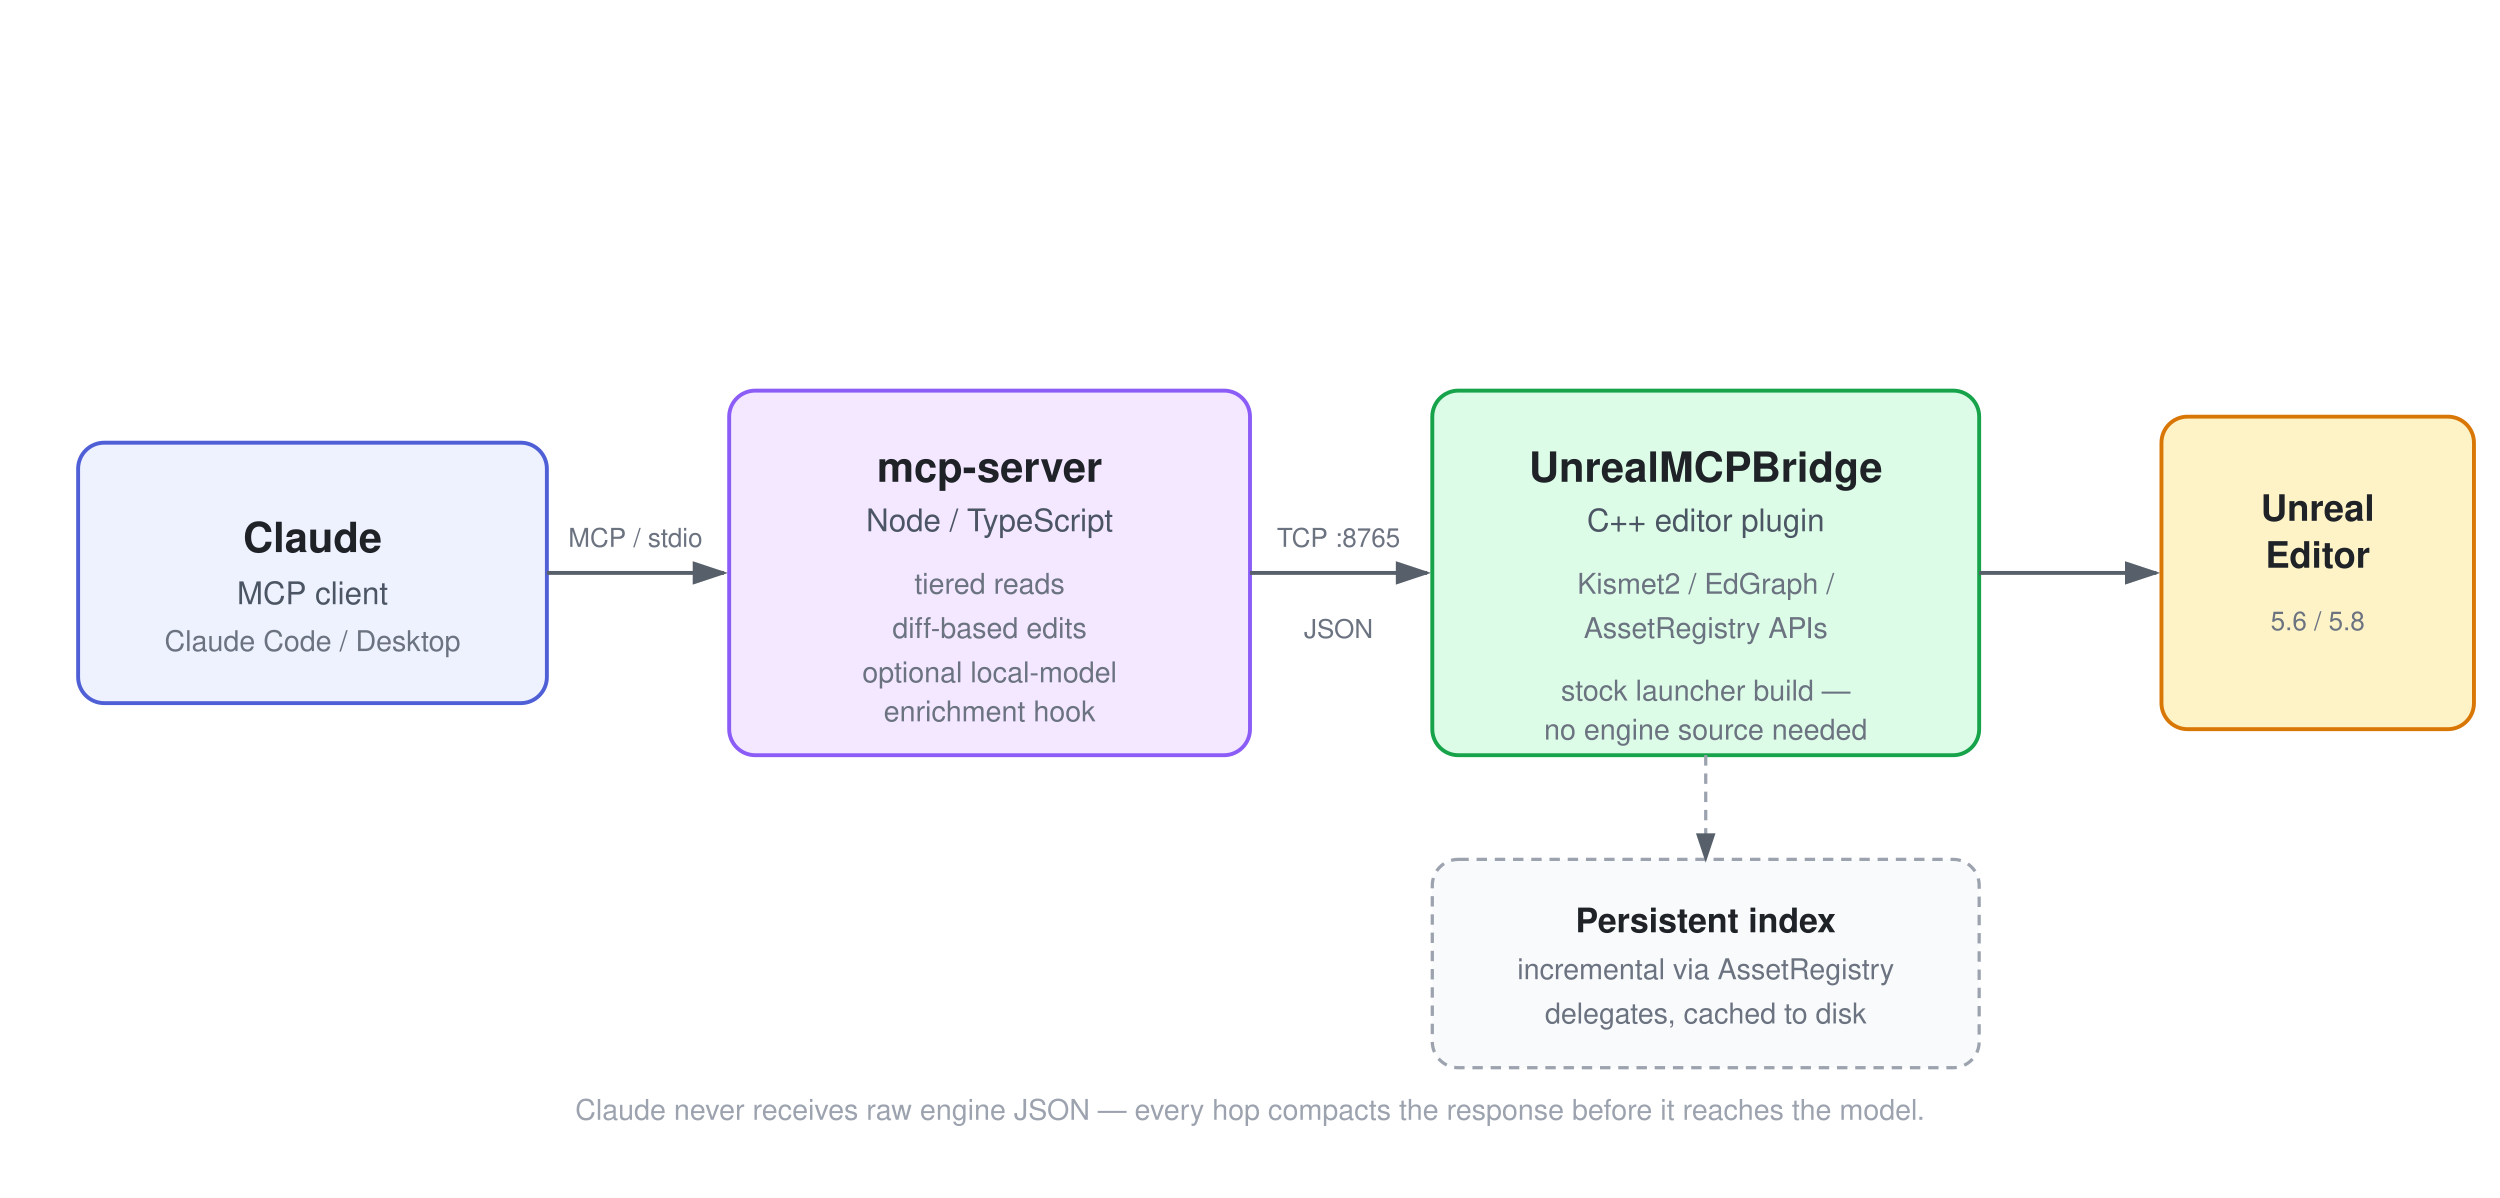
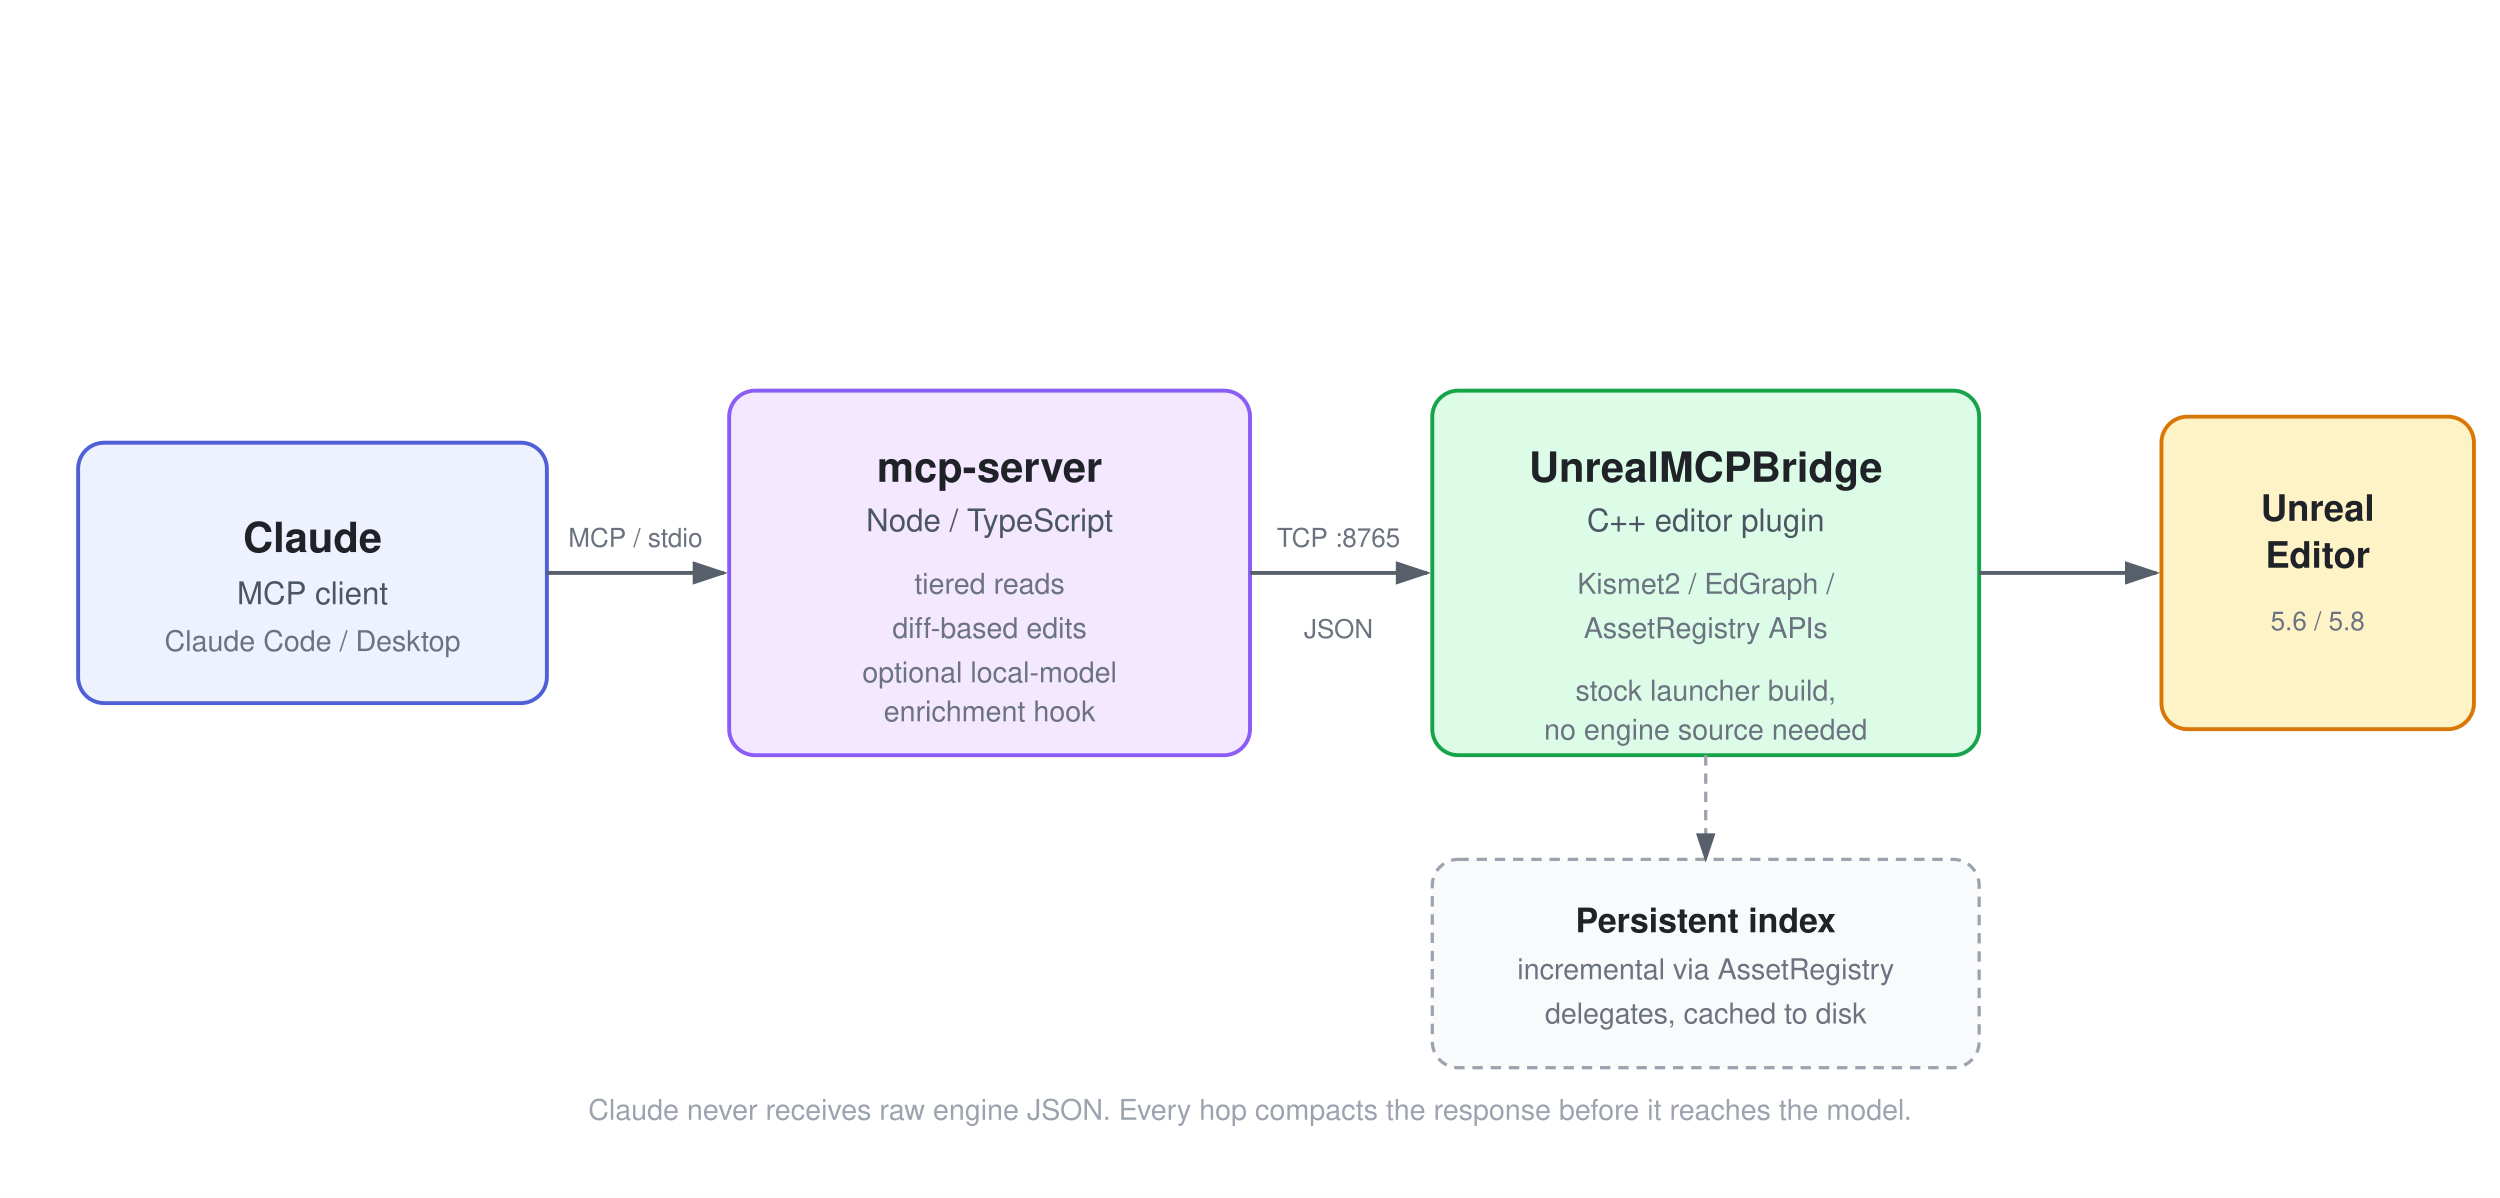
<svg xmlns="http://www.w3.org/2000/svg" viewBox="0 0 960 460" font-family="-apple-system,Segoe UI,Helvetica,Arial,sans-serif">
  <defs>
    <marker id="arrow" markerWidth="10" markerHeight="10" refX="8" refY="3" orient="auto" markerUnits="strokeWidth">
      <path d="M0,0 L0,6 L9,3 z" fill="#57606a" />
    </marker>
  </defs>
  <rect x="0" y="0" width="960" height="460" fill="#ffffff" />
  <rect x="30" y="170" width="180" height="100" rx="10" fill="#eef2ff" stroke="#4f5fd6" stroke-width="1.5" />
  <text x="120" y="212" text-anchor="middle" font-size="16" font-weight="600" fill="#1f2328">Claude</text>
  <text x="120" y="232" text-anchor="middle" font-size="12" fill="#4b5563">MCP client</text>
  <text x="120" y="250" text-anchor="middle" font-size="11" fill="#6b7280">Claude Code / Desktop</text>
  <line x1="210" y1="220" x2="278" y2="220" stroke="#57606a" stroke-width="1.5" marker-end="url(#arrow)" />
  <text x="244" y="210" text-anchor="middle" font-size="10" fill="#6b7280">MCP / stdio</text>
  <rect x="280" y="150" width="200" height="140" rx="10" fill="#f3e8ff" stroke="#8b5cf6" stroke-width="1.5" />
  <text x="380" y="185" text-anchor="middle" font-size="16" font-weight="600" fill="#1f2328">mcp-server</text>
  <text x="380" y="204" text-anchor="middle" font-size="12" fill="#4b5563">Node / TypeScript</text>
  <text x="380" y="228" text-anchor="middle" font-size="11" fill="#6b7280">tiered reads</text>
  <text x="380" y="245" text-anchor="middle" font-size="11" fill="#6b7280">diff-based edits</text>
  <text x="380" y="262" text-anchor="middle" font-size="11" fill="#6b7280">optional local-model</text>
  <text x="380" y="277" text-anchor="middle" font-size="11" fill="#6b7280">enrichment hook</text>
  <line x1="480" y1="220" x2="548" y2="220" stroke="#57606a" stroke-width="1.5" marker-end="url(#arrow)" />
  <text x="514" y="210" text-anchor="middle" font-size="10" fill="#6b7280">TCP :8765</text>
  <text x="514" y="245" text-anchor="middle" font-size="10" fill="#6b7280">JSON</text>
  <rect x="550" y="150" width="210" height="140" rx="10" fill="#dcfce7" stroke="#16a34a" stroke-width="1.5" />
  <text x="655" y="185" text-anchor="middle" font-size="16" font-weight="600" fill="#1f2328">UnrealMCPBridge</text>
  <text x="655" y="204" text-anchor="middle" font-size="12" fill="#4b5563">C++ editor plugin</text>
  <text x="655" y="228" text-anchor="middle" font-size="11" fill="#6b7280">Kismet2 / EdGraph /</text>
  <text x="655" y="245" text-anchor="middle" font-size="11" fill="#6b7280">AssetRegistry APIs</text>
-   <text x="655" y="269" text-anchor="middle" font-size="11" fill="#6b7280">stock launcher build —</text>
+   <text x="655" y="269" text-anchor="middle" font-size="11" fill="#6b7280">stock launcher build,</text>
  <text x="655" y="284" text-anchor="middle" font-size="11" fill="#6b7280">no engine source needed</text>
  <line x1="760" y1="220" x2="828" y2="220" stroke="#57606a" stroke-width="1.5" marker-end="url(#arrow)" />
  <rect x="830" y="160" width="120" height="120" rx="10" fill="#fef3c7" stroke="#d97706" stroke-width="1.5" />
  <text x="890" y="200" text-anchor="middle" font-size="14" font-weight="600" fill="#1f2328">Unreal</text>
  <text x="890" y="218" text-anchor="middle" font-size="14" font-weight="600" fill="#1f2328">Editor</text>
  <text x="890" y="242" text-anchor="middle" font-size="10" fill="#6b7280">5.6 / 5.8</text>
  <rect x="550" y="330" width="210" height="80" rx="10" fill="#f9fafb" stroke="#9ca3af" stroke-width="1.25" stroke-dasharray="4 3" />
  <text x="655" y="358" text-anchor="middle" font-size="13" font-weight="600" fill="#1f2328">Persistent index</text>
  <text x="655" y="376" text-anchor="middle" font-size="11" fill="#6b7280">incremental via AssetRegistry</text>
  <text x="655" y="393" text-anchor="middle" font-size="11" fill="#6b7280">delegates, cached to disk</text>
  <line x1="655" y1="290" x2="655" y2="330" stroke="#9ca3af" stroke-width="1.25" stroke-dasharray="4 3" marker-end="url(#arrow)" />
-   <text x="480" y="430" text-anchor="middle" font-size="11" fill="#9ca3af">Claude never receives raw engine JSON — every hop compacts the response before it reaches the model.</text>
+   <text x="480" y="430" text-anchor="middle" font-size="11" fill="#9ca3af">Claude never receives raw engine JSON. Every hop compacts the response before it reaches the model.</text>
</svg>
